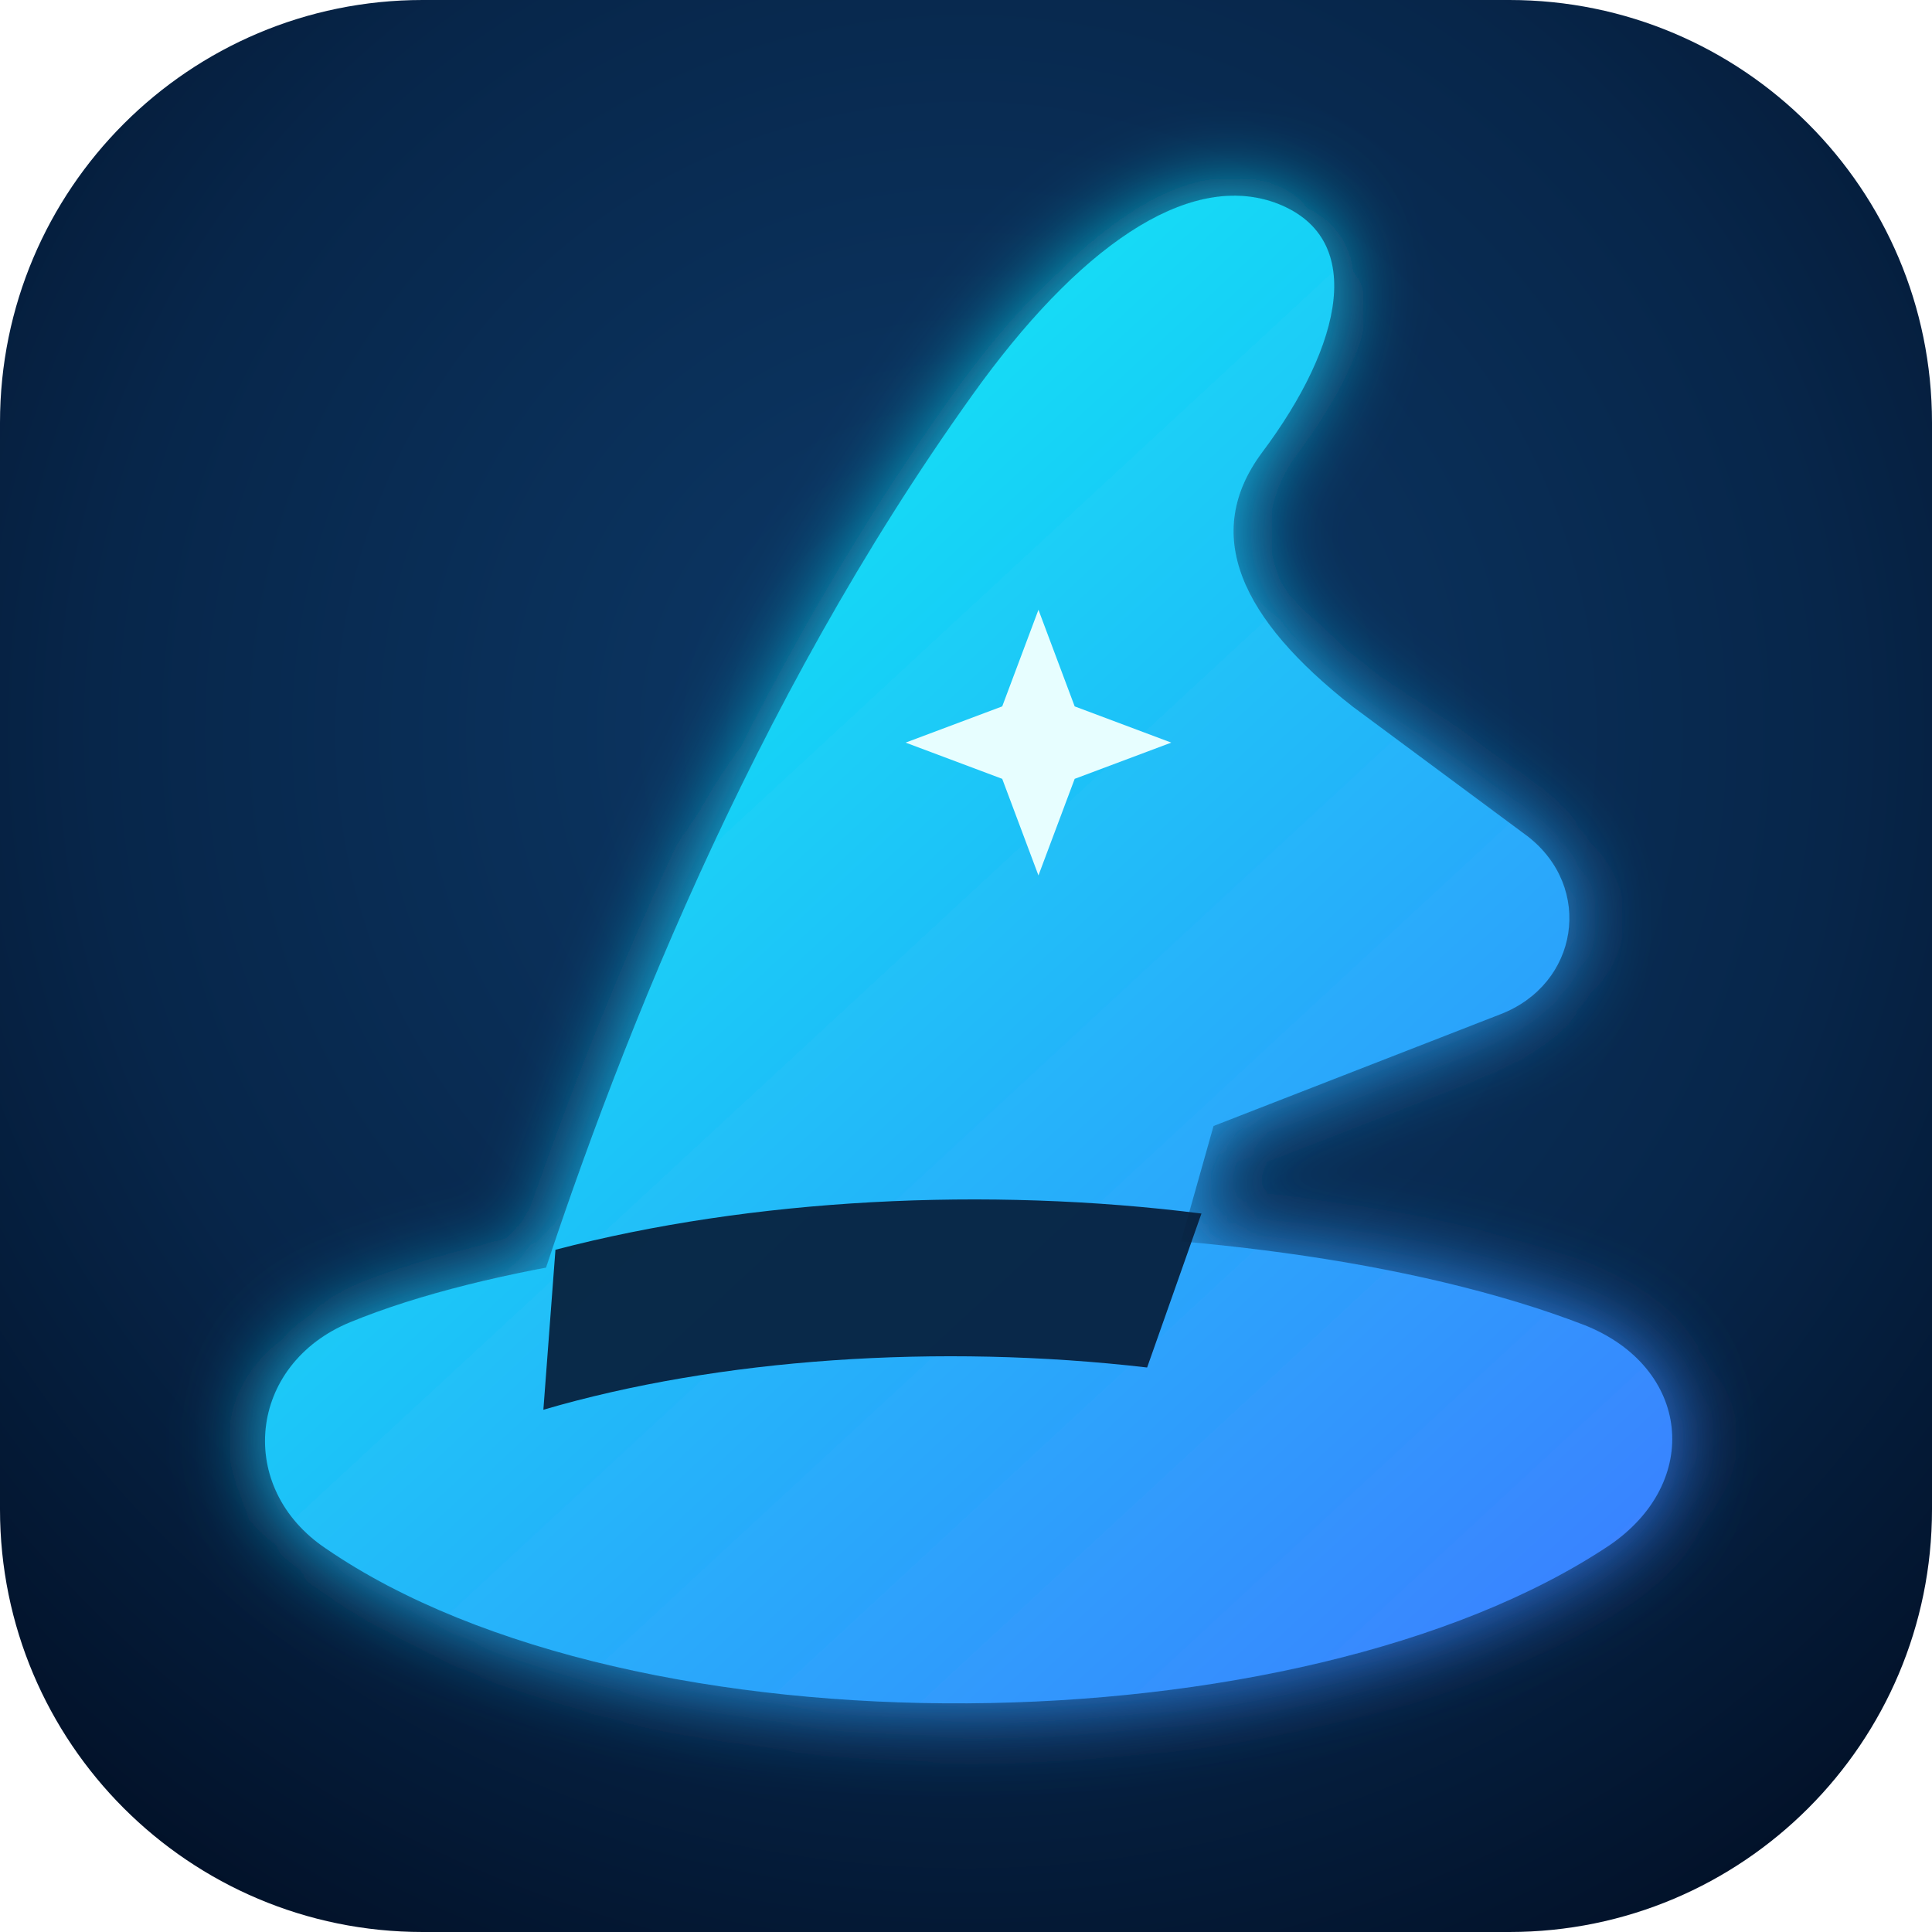
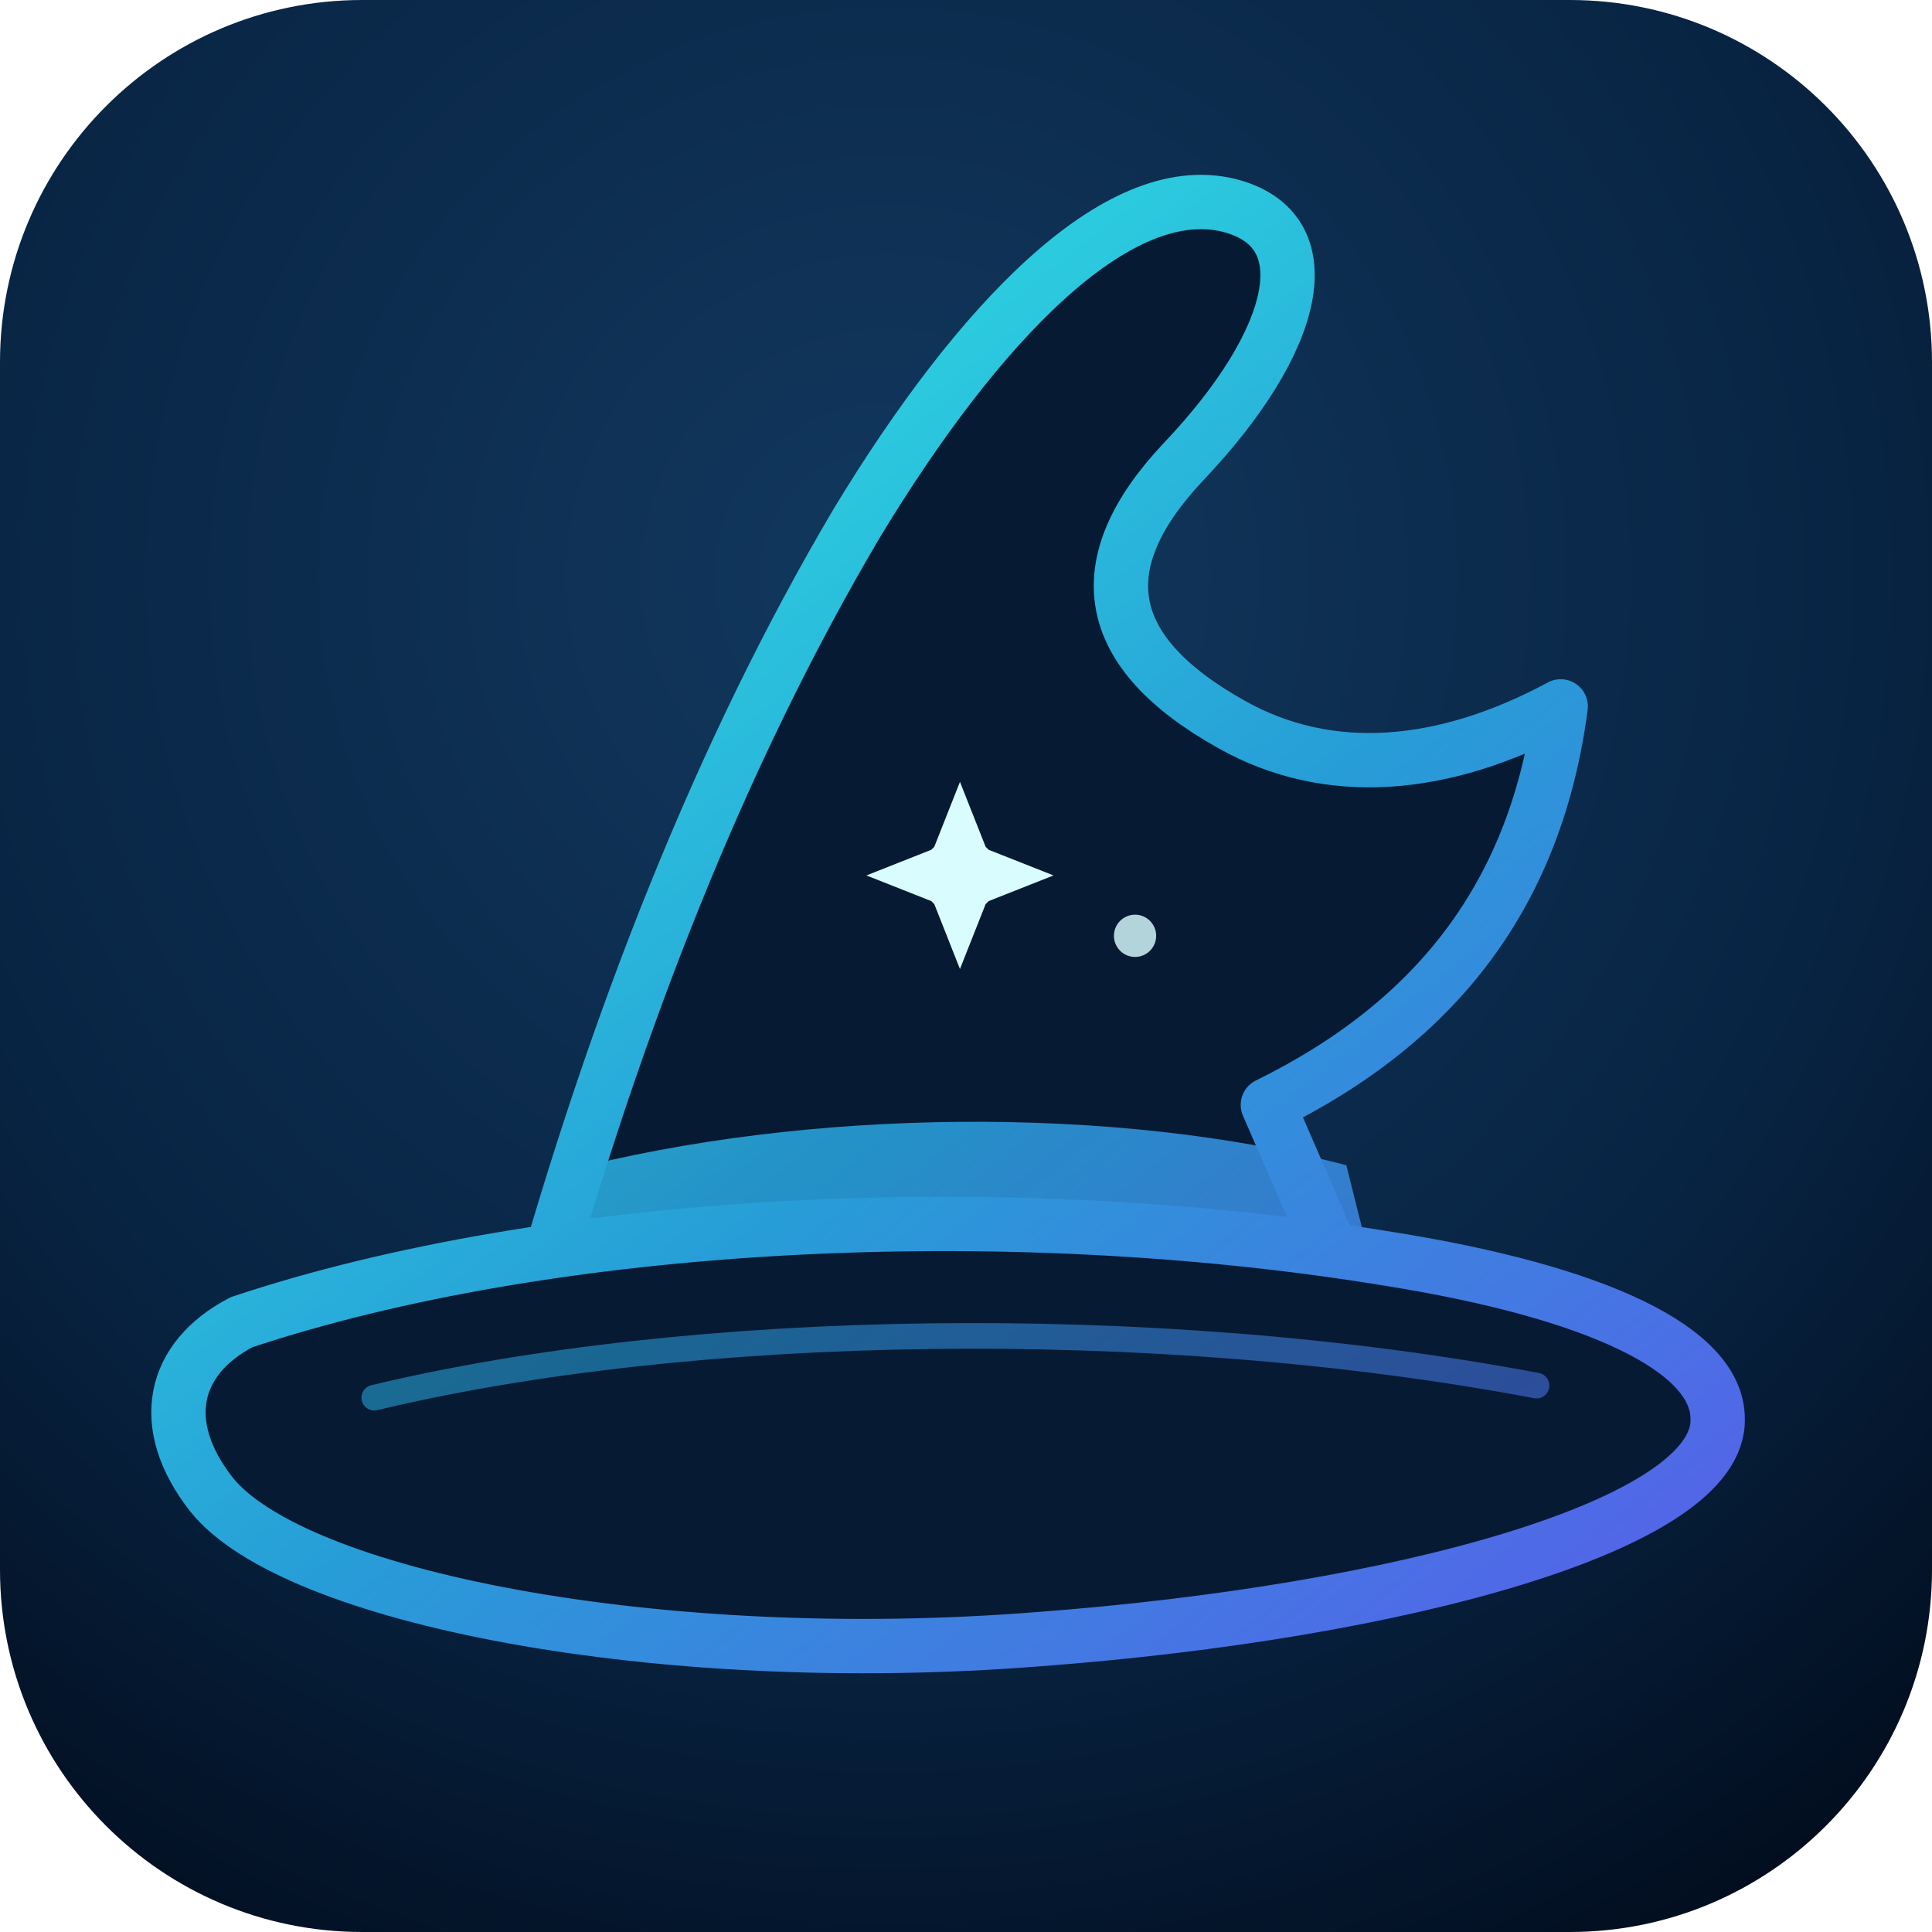
- <svg xmlns="http://www.w3.org/2000/svg" viewBox="0 0 64 64" role="img" aria-label="Wizard hat" data-brand="wizard-hat">
+ <svg xmlns="http://www.w3.org/2000/svg" viewBox="0 0 64 64" role="img" aria-label="Wizard hat" data-brand="wizard-hat" data-artwork="crooked-crown-v4">
  <defs>
-     <radialGradient id="wizard-tile" cx="50%" cy="38%" r="72%">
-       <stop offset="0" stop-color="#0D3A69" />
-       <stop offset="0.62" stop-color="#07264A" />
-       <stop offset="1" stop-color="#021128" />
+     <radialGradient id="wizard-tile" cx="46%" cy="30%" r="82%">
+       <stop offset="0" stop-color="#12385E" />
+       <stop offset="0.62" stop-color="#082443" />
+       <stop offset="1" stop-color="#020D1E" />
    </radialGradient>
-     <linearGradient id="wizard-mark" x1="14" y1="14" x2="51" y2="54" gradientUnits="userSpaceOnUse">
-       <stop offset="0" stop-color="#0BF1F3" />
-       <stop offset="1" stop-color="#3A83FF" />
+     <linearGradient id="wizard-mark" x1="18" y1="10" x2="52" y2="53" gradientUnits="userSpaceOnUse">
+       <stop offset="0" stop-color="#2DE0E2" />
+       <stop offset="0.52" stop-color="#279DD7" />
+       <stop offset="1" stop-color="#5266E8" />
    </linearGradient>
-     <filter id="wizard-glow" x="-35%" y="-35%" width="170%" height="170%">
-       <feGaussianBlur stdDeviation="1.4" result="blur" />
-       <feMerge>
-         <feMergeNode in="blur" />
-         <feMergeNode in="SourceGraphic" />
-       </feMerge>
-     </filter>
  </defs>
-   <rect width="64" height="64" rx="14" fill="url(#wizard-tile)" />
-   <g fill="url(#wizard-mark)" filter="url(#wizard-glow)">
-     <path d="M17.5 43.8c2.8-8.8 7.4-20.5 14.7-30.7 3.5-4.9 7.1-7.4 10-6.4 3.1 1.1 2.3 4.7-.4 8.3-2 2.7-.7 5.5 3 8.4l5.8 4.3c2.2 1.7 1.7 4.9-.9 5.9l-9.5 3.7-2.2 7.8z" />
-     <path d="M11.6 43.8c9-3.7 29.5-4.3 40.9.1 3.5 1.4 3.9 5.2.8 7.3-10.2 6.8-32.3 7.1-42.5.1-3-2-2.6-6.1.8-7.5z" />
-   </g>
-   <path d="M18.4 41.4c6.5-1.7 14.3-2.1 21.4-1.2l-1.8 5.1c-6.9-.8-14.2-.3-20 1.4z" fill="#071D39" opacity=".92" />
-   <path id="wizard-star" d="m34.4 20.2 1.2 3.2 3.2 1.2-3.2 1.2-1.2 3.2-1.2-3.2-3.2-1.2 3.2-1.2z" fill="#E7FEFF" />
+   <rect width="64" height="64" rx="12" fill="url(#wizard-tile)" />
+   <path id="wizard-crown" d="M17.7 43.5c2.7-9.7 6.2-18.6 10.7-26.2C32.4 10.7 37 5.9 40.7 6.8c3.2.8 2.3 4.5-1.5 8.5-3.2 3.4-2.7 6.3 1.6 8.7 3.2 1.8 7 1.5 10.9-.6-.8 6.1-4 10.4-9.7 13.2l3 6.9z" fill="#071A34" stroke="url(#wizard-mark)" stroke-width="1.8" stroke-linejoin="round" />
+   <path id="wizard-fold" d="M39.2 15.3c-3.2 3.4-2.7 6.3 1.6 8.7 3.2 1.8 7 1.5 10.8-.6" fill="none" stroke="url(#wizard-mark)" stroke-width="1" stroke-linecap="round" opacity=".62" />
+   <path id="wizard-band" d="M18.7 38.8c8-2.1 18.3-2.2 25.9-.2l1.2 4.8c-8.6-1.8-19.5-1.5-28.1.9z" fill="url(#wizard-mark)" opacity=".9" />
+   <path id="wizard-brim-shape" d="M8 43.8c10.2-3.4 25.2-4.2 38-2.1 6.9 1.1 10.9 3 10.9 5.3.1 3.5-10.5 6.4-22.5 7.3-12.6 1-24.7-1.4-27.4-4.8-1.8-2.3-1.3-4.5 1-5.7z" fill="#071A34" stroke="url(#wizard-mark)" stroke-width="1.8" stroke-linejoin="round" />
+   <path id="wizard-brim-ridge" d="M12.4 46.3c10.4-2.5 25.8-2.8 38.5-.4" fill="none" stroke="url(#wizard-mark)" stroke-width=".85" stroke-linecap="round" opacity=".58" />
+   <path id="wizard-star" d="m31.8 25.9.85 2.15.1.1 2.15.85-2.15.85-.1.1-.85 2.15-.85-2.15-.1-.1-2.15-.85 2.15-.85.1-.1z" fill="#D9FCFF" />
+   <circle cx="37.6" cy="31" r=".7" fill="#D9FCFF" opacity=".82" />
</svg>
